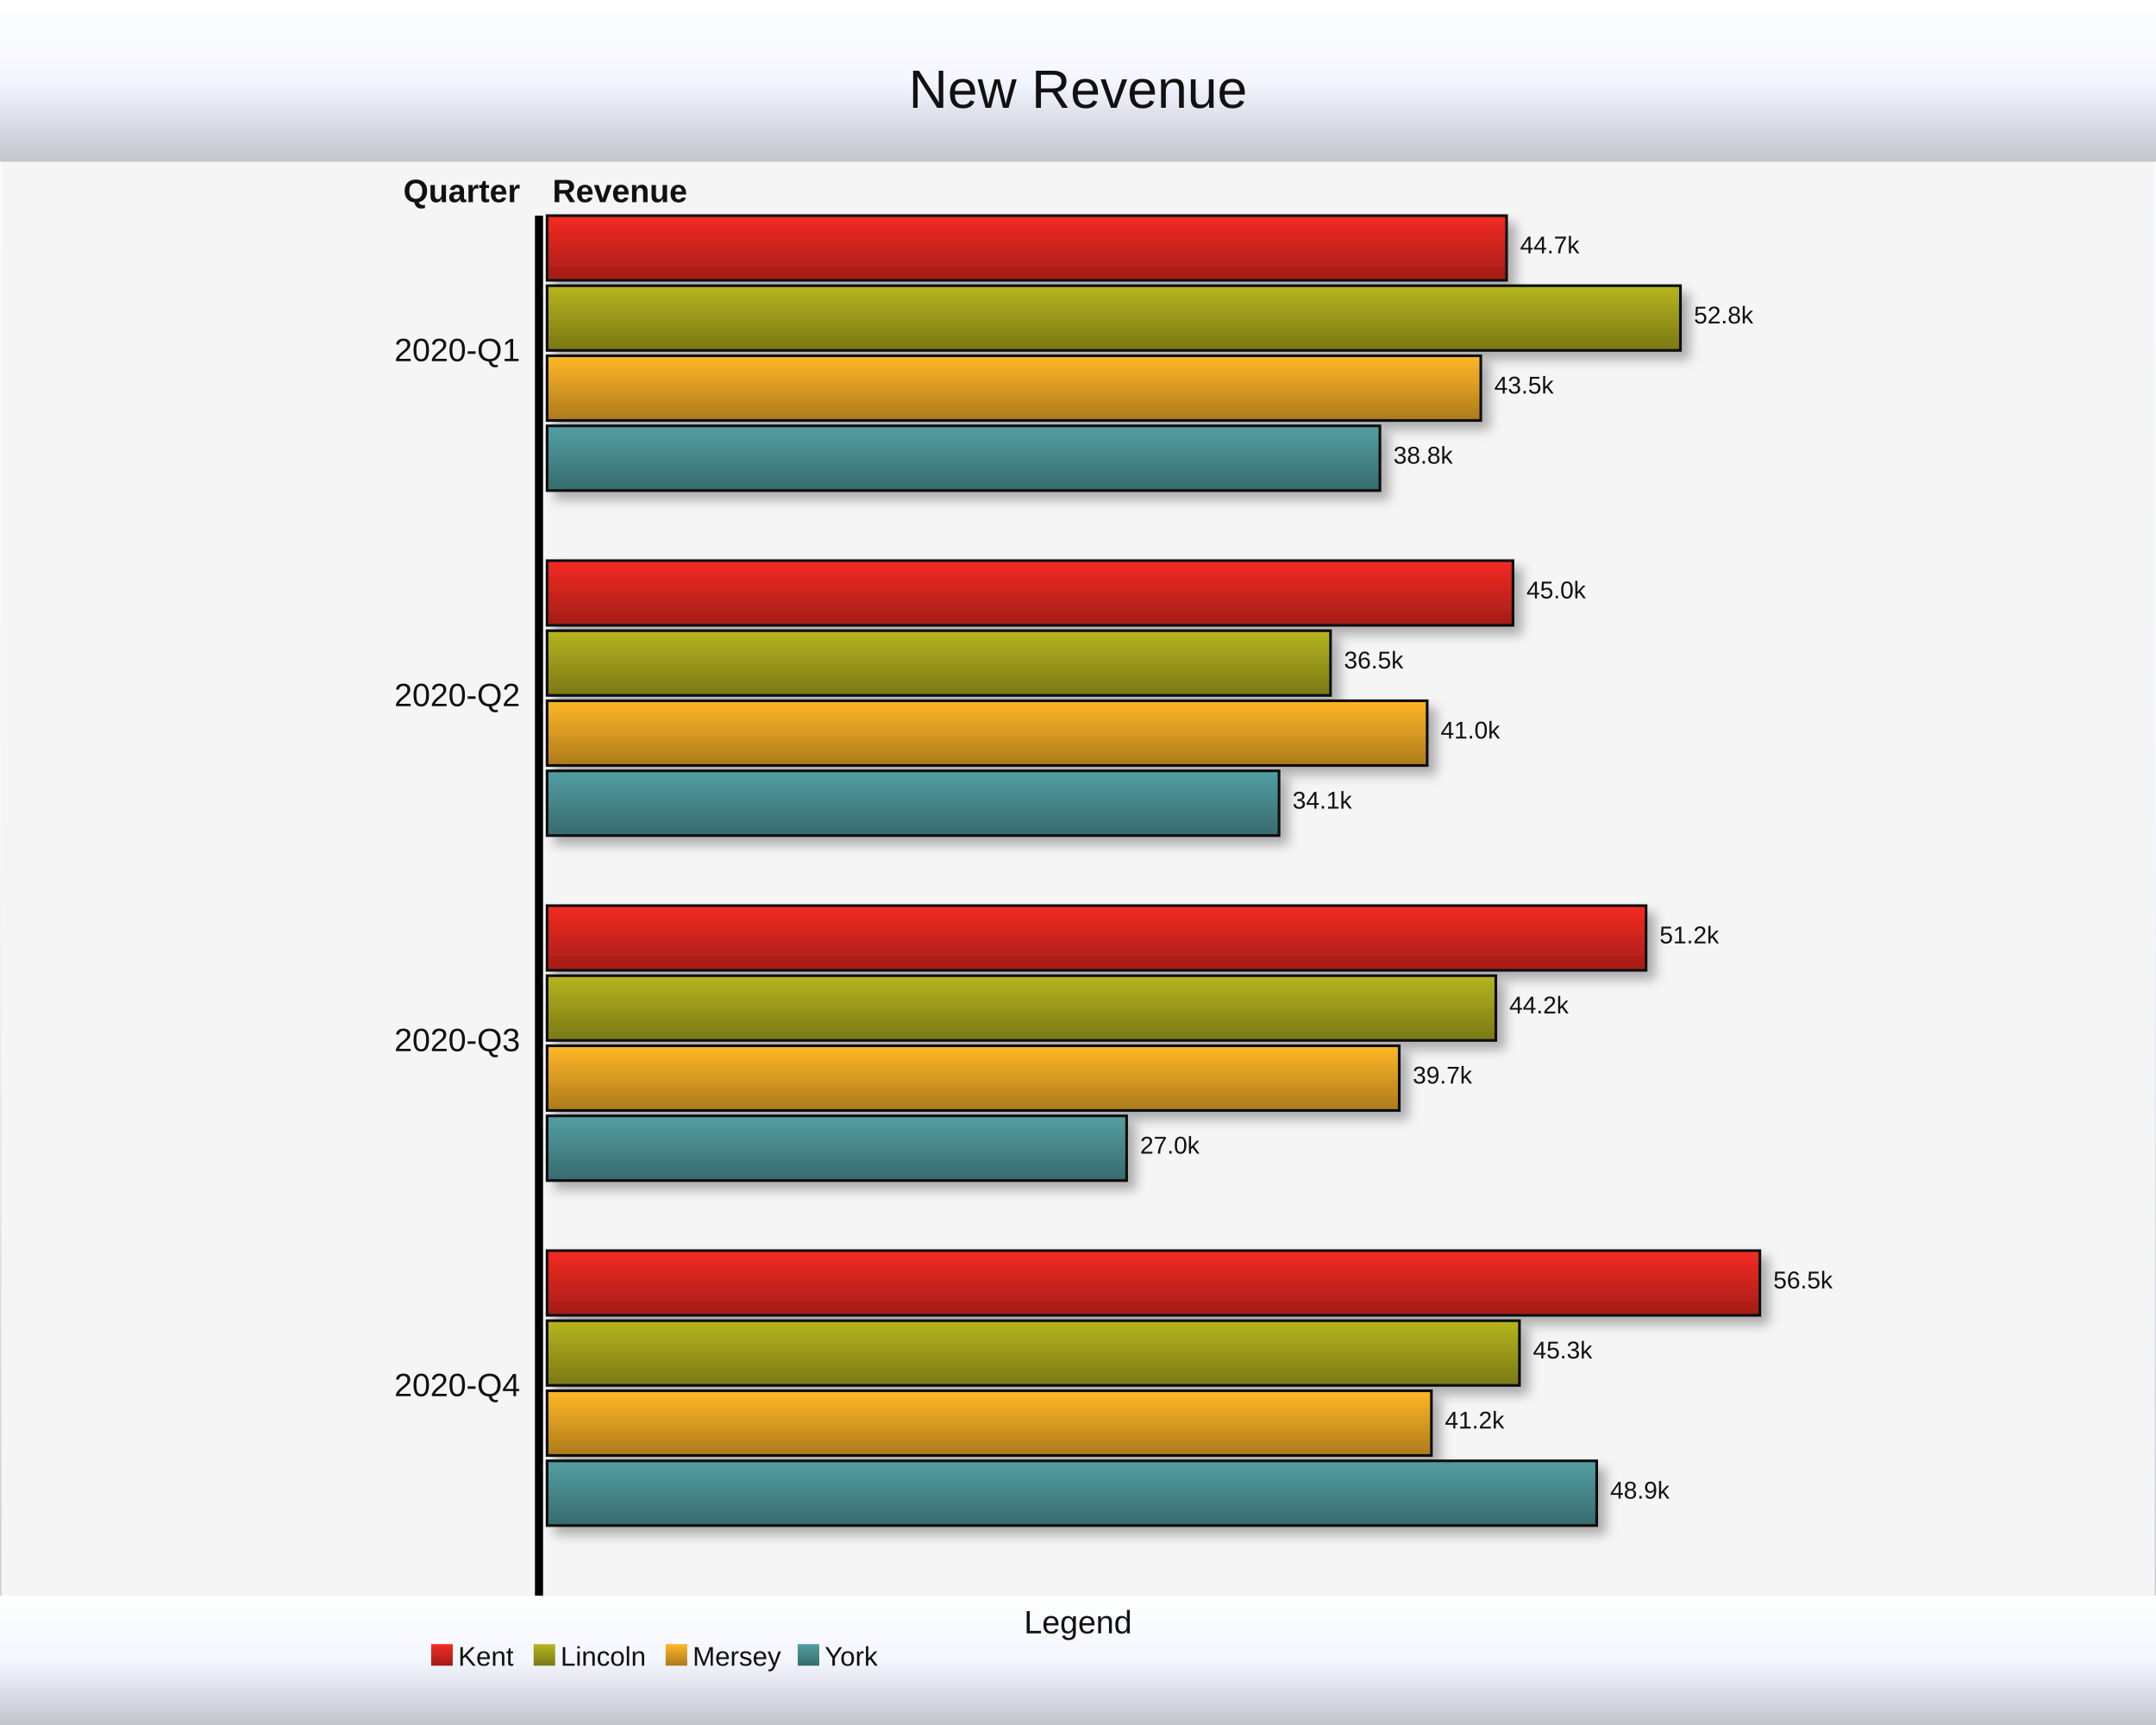
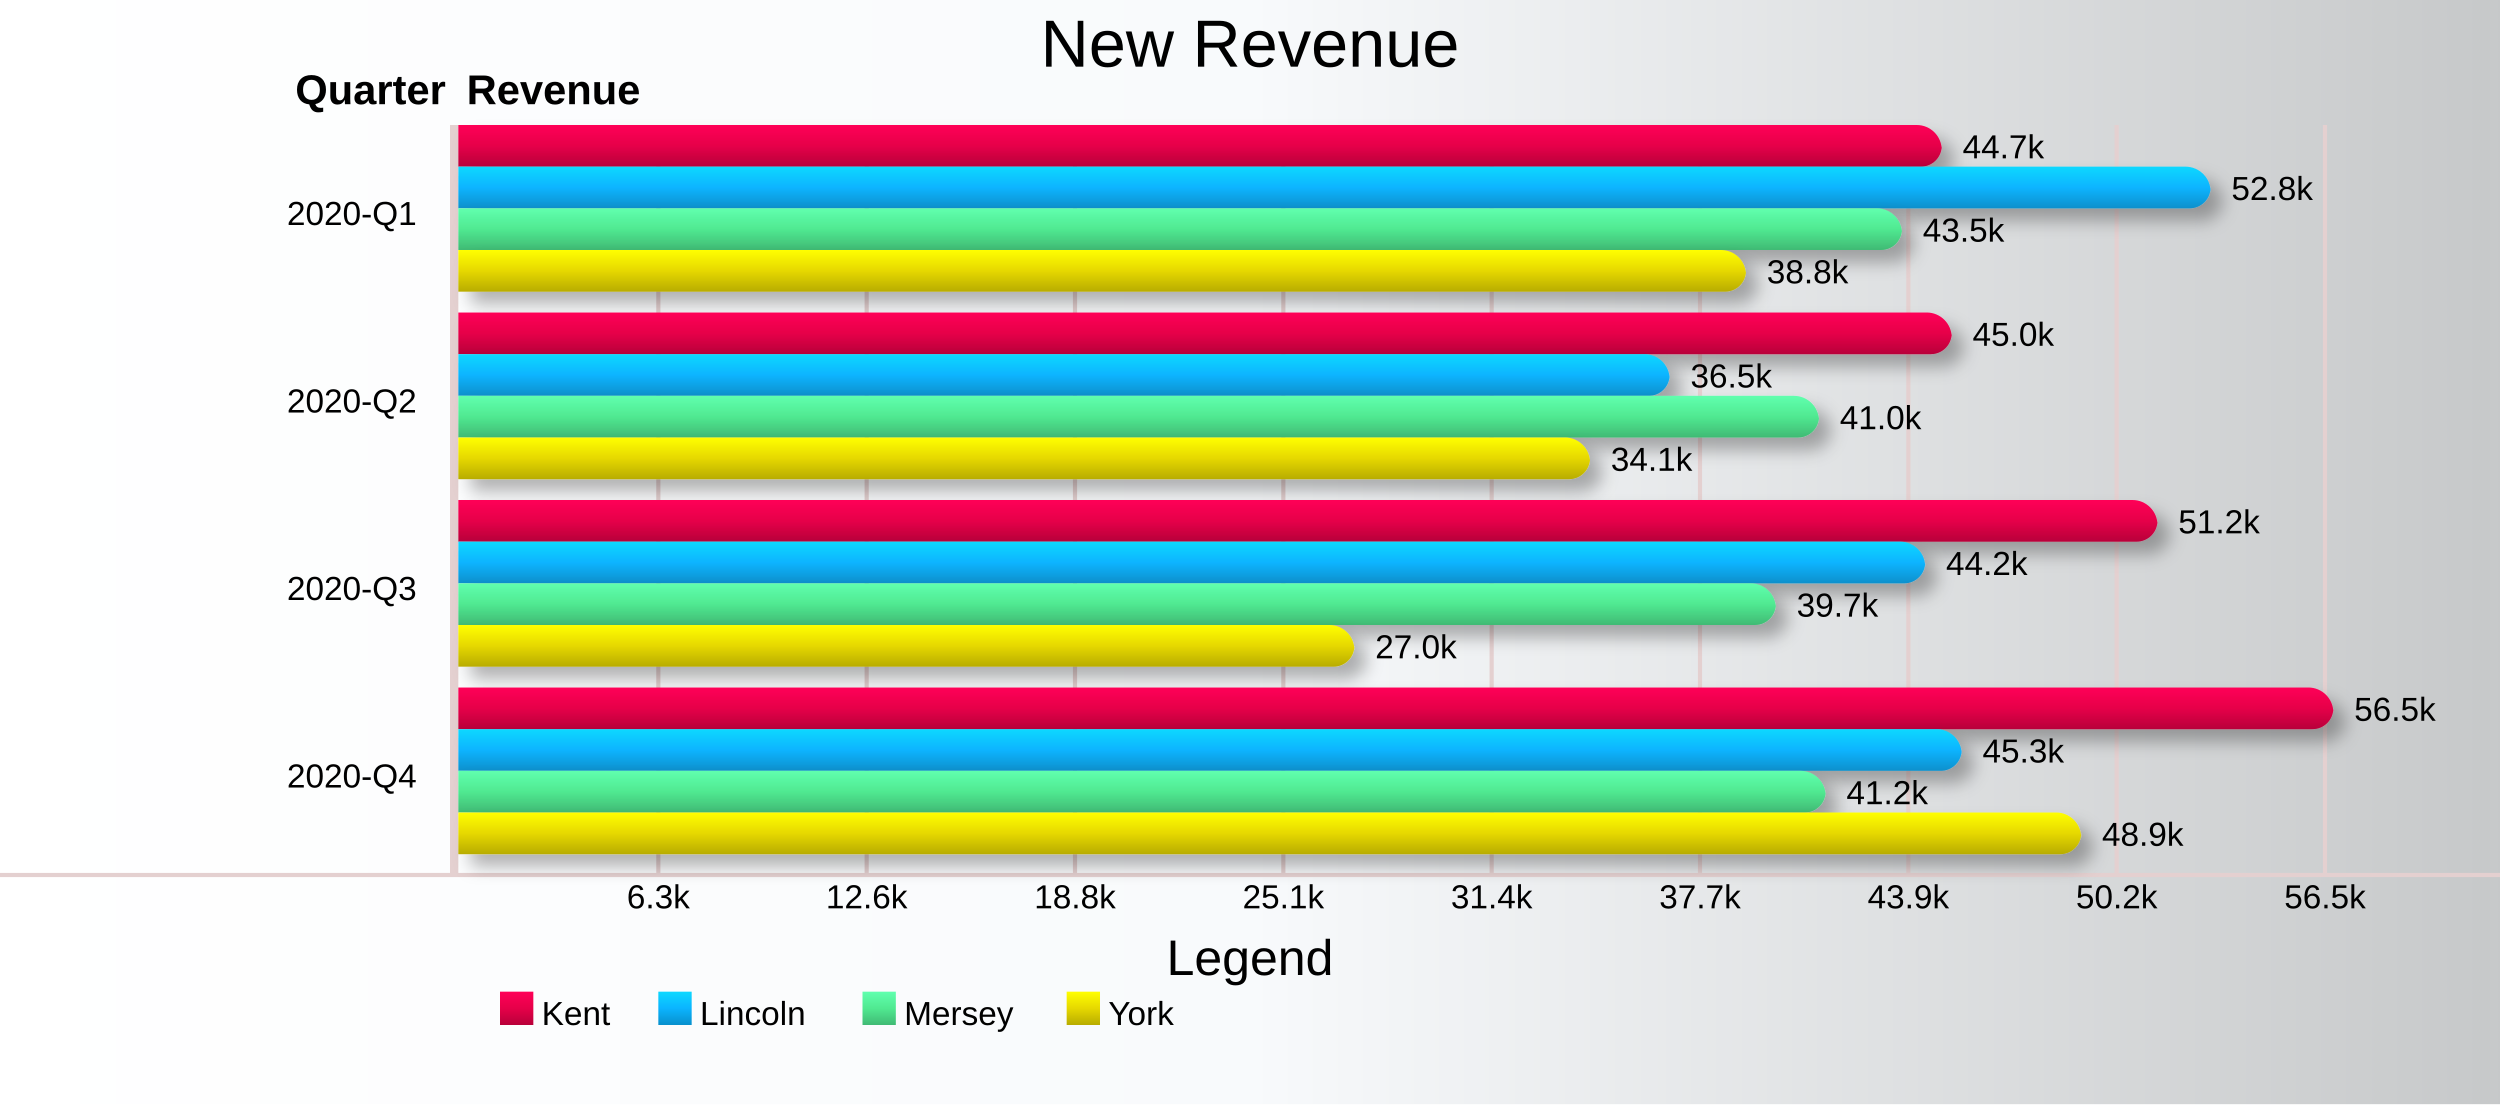
- <svg xmlns="http://www.w3.org/2000/svg" width="800" height="640.0" viewBox="0 0 800 640">
+ <svg xmlns="http://www.w3.org/2000/svg" width="600.0" height="265.0" viewBox="0 0 600.0 265.0" id="26b5023d-5ef6-4130-88b1-09b05ce703c8" zoomAndPan="magnify" preserveAspectRatio="none">
  <defs>
-     <linearGradient id="defColor_0" x2="0%" y2="100%">
-       <stop offset="0%" style="stop-color:#f42b22" />
-       <stop offset="50%" style="stop-color:#cc241d" />
-       <stop offset="100%" style="stop-color:#a31c17" />
+     <linearGradient id="condensedLite" x1="0%" y1="0%" x2="100%" y2="0%">
+       <stop class="stop1" offset="0%" stop-color="#ffffff" />
+       <stop class="stop2" offset="50%" stop-color="#F8FAFC" />
+       <stop class="stop3" offset="100%" stop-color="#c6c8c9" />
    </linearGradient>
-     <linearGradient id="defColor_1" x2="0%" y2="100%">
-       <stop offset="0%" style="stop-color:#b6b51f" />
-       <stop offset="50%" style="stop-color:#98971a" />
-       <stop offset="100%" style="stop-color:#797814" />
+     <linearGradient id="condensedDark" x1="0%" y1="0%" x2="100%" y2="0%">
+       <stop class="stop1" offset="0%" stop-color="#37084b" />
+       <stop class="stop2" offset="50%" stop-color="#2E073F" />
+       <stop class="stop3" offset="100%" stop-color="#240532" />
    </linearGradient>
-     <linearGradient id="defColor_2" x2="0%" y2="100%">
-       <stop offset="0%" style="stop-color:#ffb727" />
-       <stop offset="50%" style="stop-color:#d79921" />
-       <stop offset="100%" style="stop-color:#ac7a1a" />
+     <linearGradient id="svgGradientColor_0" x2="0%" y2="100%">
+       <stop offset="0%" style="stop-color:#ff0057" />
+       <stop offset="50%" style="stop-color:#e60049" />
+       <stop offset="100%" style="stop-color:#b8003a" />
    </linearGradient>
-     <linearGradient id="defColor_3" x2="0%" y2="100%">
-       <stop offset="0%" style="stop-color:#529fa3" />
-       <stop offset="50%" style="stop-color:#458588" />
-       <stop offset="100%" style="stop-color:#376a6c" />
+     <linearGradient id="svgGradientColor_1" x2="0%" y2="100%">
+       <stop offset="0%" style="stop-color:#0dd8ff" />
+       <stop offset="50%" style="stop-color:#0bb4ff" />
+       <stop offset="100%" style="stop-color:#0890cc" />
    </linearGradient>
-     <linearGradient id="defColor_4" x2="0%" y2="100%">
-       <stop offset="0%" style="stop-color:#d475a0" />
-       <stop offset="50%" style="stop-color:#b16286" />
-       <stop offset="100%" style="stop-color:#8d4e6b" />
+     <linearGradient id="svgGradientColor_2" x2="0%" y2="100%">
+       <stop offset="0%" style="stop-color:#60ffae" />
+       <stop offset="50%" style="stop-color:#50e991" />
+       <stop offset="100%" style="stop-color:#40ba74" />
    </linearGradient>
-     <linearGradient id="defColor_5" x2="0%" y2="100%">
-       <stop offset="0%" style="stop-color:#7cbc7f" />
-       <stop offset="50%" style="stop-color:#689d6a" />
-       <stop offset="100%" style="stop-color:#537d54" />
+     <linearGradient id="svgGradientColor_3" x2="0%" y2="100%">
+       <stop offset="0%" style="stop-color:#ffff00" />
+       <stop offset="50%" style="stop-color:#e6d800" />
+       <stop offset="100%" style="stop-color:#b8ac00" />
    </linearGradient>
-     <linearGradient id="defColor_6" x2="0%" y2="100%">
-       <stop offset="0%" style="stop-color:#c9940c" />
-       <stop offset="50%" style="stop-color:#a87c0a" />
-       <stop offset="100%" style="stop-color:#866308" />
-     </linearGradient>
-     <linearGradient id="defColor_7" x2="0%" y2="100%">
-       <stop offset="0%" style="stop-color:#af9d8b" />
-       <stop offset="50%" style="stop-color:#928374" />
-       <stop offset="100%" style="stop-color:#74685c" />
-     </linearGradient>
-     <linearGradient id="defColor_8" x2="0%" y2="100%">
-       <stop offset="0%" style="stop-color:#ff573e" />
-       <stop offset="50%" style="stop-color:#fb4934" />
-       <stop offset="100%" style="stop-color:#c83a29" />
-     </linearGradient>
-     <linearGradient id="defColor_9" x2="0%" y2="100%">
-       <stop offset="0%" style="stop-color:#dce02d" />
-       <stop offset="50%" style="stop-color:#b8bb26" />
-       <stop offset="100%" style="stop-color:#93951e" />
-     </linearGradient>
-     <linearGradient id="defColor_10" x2="0%" y2="100%">
-       <stop offset="0%" style="stop-color:#ffe238" />
-       <stop offset="50%" style="stop-color:#fabd2f" />
-       <stop offset="100%" style="stop-color:#c89725" />
-     </linearGradient>
-     <linearGradient id="defColor_11" x2="0%" y2="100%">
-       <stop offset="0%" style="stop-color:#222627" />
-       <stop offset="50%" style="stop-color:#1d2021" />
-       <stop offset="100%" style="stop-color:#17191a" />
-     </linearGradient>
-     <linearGradient id="defColor_12" x2="0%" y2="100%">
-       <stop offset="0%" style="stop-color:#444645" />
-       <stop offset="50%" style="stop-color:#393b3a" />
-       <stop offset="100%" style="stop-color:#2d2f2e" />
-     </linearGradient>
-     <linearGradient id="defColor_13" x2="0%" y2="100%">
-       <stop offset="0%" style="stop-color:#c6b6ba" />
-       <stop offset="50%" style="stop-color:#a5989b" />
-       <stop offset="100%" style="stop-color:#84797c" />
-     </linearGradient>
-     <linearGradient id="defColor_14" x2="0%" y2="100%">
-       <stop offset="0%" style="stop-color:#677079" />
-       <stop offset="50%" style="stop-color:#565e65" />
-       <stop offset="100%" style="stop-color:#444b50" />
-     </linearGradient>
-     <linearGradient id="defColor_15" x2="0%" y2="100%">
-       <stop offset="0%" style="stop-color:#ff6f10" />
-       <stop offset="50%" style="stop-color:#d65d0e" />
-       <stop offset="100%" style="stop-color:#ab4a0b" />
-     </linearGradient>
-     <linearGradient id="defColor_16" x2="0%" y2="100%">
-       <stop offset="0%" style="stop-color:#ffec55" />
-       <stop offset="50%" style="stop-color:#e7c547" />
-       <stop offset="100%" style="stop-color:#b89d38" />
-     </linearGradient>
-     <linearGradient id="defColor_17" x2="0%" y2="100%">
-       <stop offset="0%" style="stop-color:#98d6ff" />
-       <stop offset="50%" style="stop-color:#7fb3d5" />
-       <stop offset="100%" style="stop-color:#658faa" />
-     </linearGradient>
-     <linearGradient id="defColor_18" x2="0%" y2="100%">
-       <stop offset="0%" style="stop-color:#96ac31" />
-       <stop offset="50%" style="stop-color:#7d9029" />
-       <stop offset="100%" style="stop-color:#647320" />
-     </linearGradient>
-     <linearGradient id="defColor_19" x2="0%" y2="100%">
-       <stop offset="0%" style="stop-color:#d6afff" />
-       <stop offset="50%" style="stop-color:#b392f0" />
-       <stop offset="100%" style="stop-color:#8f74c0" />
-     </linearGradient>
-     <linearGradient id="defColor_20" x2="0%" y2="100%">
-       <stop offset="0%" style="stop-color:#64a9fe" />
-       <stop offset="50%" style="stop-color:#548dd4" />
-       <stop offset="100%" style="stop-color:#4370a9" />
-     </linearGradient>
-     <linearGradient id="defColor_21" x2="0%" y2="100%">
-       <stop offset="0%" style="stop-color:#ff7674" />
-       <stop offset="50%" style="stop-color:#ff6361" />
-       <stop offset="100%" style="stop-color:#cc4f4d" />
-     </linearGradient>
-     <linearGradient id="defColor_22" x2="0%" y2="100%">
-       <stop offset="0%" style="stop-color:#6ab6ff" />
-       <stop offset="50%" style="stop-color:#5998de" />
-       <stop offset="100%" style="stop-color:#4779b1" />
-     </linearGradient>
-     <linearGradient id="defColor_23" x2="0%" y2="100%">
-       <stop offset="0%" style="stop-color:#ffffee" />
-       <stop offset="50%" style="stop-color:#fbf1c7" />
-       <stop offset="100%" style="stop-color:#c8c09f" />
-     </linearGradient>
-     <linearGradient id="defColor_24" x2="0%" y2="100%">
-       <stop offset="0%" style="stop-color:#f42b22" />
-       <stop offset="50%" style="stop-color:#cc241d" />
-       <stop offset="100%" style="stop-color:#a31c17" />
-     </linearGradient>
-     <linearGradient id="defColor_25" x2="0%" y2="100%">
-       <stop offset="0%" style="stop-color:#529fa3" />
-       <stop offset="50%" style="stop-color:#458588" />
-       <stop offset="100%" style="stop-color:#376a6c" />
-     </linearGradient>
-     <linearGradient id="defColor_26" x2="0%" y2="100%">
-       <stop offset="0%" style="stop-color:#d475a0" />
-       <stop offset="50%" style="stop-color:#b16286" />
-       <stop offset="100%" style="stop-color:#8d4e6b" />
-     </linearGradient>
-     <linearGradient id="defColor_27" x2="0%" y2="100%">
-       <stop offset="0%" style="stop-color:#529fa3" />
-       <stop offset="50%" style="stop-color:#458588" />
-       <stop offset="100%" style="stop-color:#376a6c" />
-     </linearGradient>
-     <linearGradient id="defColor_28" x2="0%" y2="100%">
-       <stop offset="0%" style="stop-color:#d475a0" />
-       <stop offset="50%" style="stop-color:#b16286" />
-       <stop offset="100%" style="stop-color:#8d4e6b" />
-     </linearGradient>
-     <linearGradient id="defColor_29" x2="0%" y2="100%">
-       <stop offset="0%" style="stop-color:#087a90" />
-       <stop offset="50%" style="stop-color:#076678" />
-       <stop offset="100%" style="stop-color:#055160" />
-     </linearGradient>
-     <linearGradient id="defColor_30" x2="0%" y2="100%">
-       <stop offset="0%" style="stop-color:#ab4b87" />
-       <stop offset="50%" style="stop-color:#8f3f71" />
-       <stop offset="100%" style="stop-color:#72325a" />
-     </linearGradient>
-     <linearGradient id="defColor_31" x2="0%" y2="100%">
-       <stop offset="0%" style="stop-color:#7cbc7f" />
-       <stop offset="50%" style="stop-color:#689d6a" />
-       <stop offset="100%" style="stop-color:#537d54" />
-     </linearGradient>
-     <linearGradient id="defColor_32" x2="0%" y2="100%">
-       <stop offset="0%" style="stop-color:#ff573e" />
-       <stop offset="50%" style="stop-color:#fb4934" />
-       <stop offset="100%" style="stop-color:#c83a29" />
-     </linearGradient>
-     <linearGradient id="defColor_33" x2="0%" y2="100%">
-       <stop offset="0%" style="stop-color:#dce02d" />
-       <stop offset="50%" style="stop-color:#b8bb26" />
-       <stop offset="100%" style="stop-color:#93951e" />
-     </linearGradient>
-     <linearGradient id="defColor_34" x2="0%" y2="100%">
-       <stop offset="0%" style="stop-color:#ffe238" />
-       <stop offset="50%" style="stop-color:#fabd2f" />
-       <stop offset="100%" style="stop-color:#c89725" />
-     </linearGradient>
-     <linearGradient id="defColor_35" x2="0%" y2="100%">
-       <stop offset="0%" style="stop-color:#4f9369" />
-       <stop offset="50%" style="stop-color:#427b58" />
-       <stop offset="100%" style="stop-color:#346246" />
-     </linearGradient>
-     <linearGradient id="defColor_36" x2="0%" y2="100%">
-       <stop offset="0%" style="stop-color:#bc0007" />
-       <stop offset="50%" style="stop-color:#9d0006" />
-       <stop offset="100%" style="stop-color:#7d0004" />
-     </linearGradient>
-     <linearGradient id="defColor_37" x2="0%" y2="100%">
-       <stop offset="0%" style="stop-color:#c6b6ba" />
-       <stop offset="50%" style="stop-color:#a5989b" />
-       <stop offset="100%" style="stop-color:#84797c" />
-     </linearGradient>
-     <linearGradient id="defColor_38" x2="0%" y2="100%">
-       <stop offset="0%" style="stop-color:#d24503" />
-       <stop offset="50%" style="stop-color:#af3a03" />
-       <stop offset="100%" style="stop-color:#8c2e02" />
-     </linearGradient>
-     <linearGradient id="defColor_39" x2="0%" y2="100%">
-       <stop offset="0%" style="stop-color:#ffc700" />
-       <stop offset="50%" style="stop-color:#ffa600" />
-       <stop offset="100%" style="stop-color:#cc8400" />
-     </linearGradient>
-     <linearGradient id="defColor_40" x2="0%" y2="100%">
-       <stop offset="0%" style="stop-color:#caaeff" />
-       <stop offset="50%" style="stop-color:#a991f7" />
-       <stop offset="100%" style="stop-color:#8774c5" />
-     </linearGradient>
-     <linearGradient id="defColor_41" x2="0%" y2="100%">
-       <stop offset="0%" style="stop-color:#f042cd" />
-       <stop offset="50%" style="stop-color:#c837ab" />
-       <stop offset="100%" style="stop-color:#a02c88" />
-     </linearGradient>
-     <linearGradient id="defColor_42" x2="0%" y2="100%">
-       <stop offset="0%" style="stop-color:#ff5b48" />
-       <stop offset="50%" style="stop-color:#e74c3c" />
-       <stop offset="100%" style="stop-color:#b83c30" />
-     </linearGradient>
-     <linearGradient id="defColor_43" x2="0%" y2="100%">
-       <stop offset="0%" style="stop-color:#ffdbc3" />
-       <stop offset="50%" style="stop-color:#F7B7A3" />
-       <stop offset="100%" style="stop-color:#c59282" />
-     </linearGradient>
-     <linearGradient id="defColor_44" x2="0%" y2="100%">
-       <stop offset="0%" style="stop-color:#ff72a4" />
-       <stop offset="50%" style="stop-color:#EA5F89" />
-       <stop offset="100%" style="stop-color:#bb4c6d" />
-     </linearGradient>
-     <linearGradient id="defColor_45" x2="0%" y2="100%">
-       <stop offset="0%" style="stop-color:#ffeb7f" />
-       <stop offset="50%" style="stop-color:#e9c46a" />
-       <stop offset="100%" style="stop-color:#ba9c54" />
-     </linearGradient>
-     <linearGradient id="defColor_46" x2="0%" y2="100%">
-       <stop offset="0%" style="stop-color:#010070" />
-       <stop offset="50%" style="stop-color:#01005E" />
-       <stop offset="100%" style="stop-color:#00004b" />
-     </linearGradient>
-     <linearGradient id="defColor_47" x2="0%" y2="100%">
-       <stop offset="0%" style="stop-color:#282d93" />
-       <stop offset="50%" style="stop-color:#22267B" />
-       <stop offset="100%" style="stop-color:#1b1e62" />
-     </linearGradient>
-     <linearGradient id="defColor_48" x2="0%" y2="100%">
-       <stop offset="0%" style="stop-color:#3061a5" />
-       <stop offset="50%" style="stop-color:#28518A" />
-       <stop offset="100%" style="stop-color:#20406e" />
-     </linearGradient>
-     <linearGradient id="defColor_49" x2="0%" y2="100%">
-       <stop offset="0%" style="stop-color:#04a2bb" />
-       <stop offset="50%" style="stop-color:#04879C" />
-       <stop offset="100%" style="stop-color:#036c7c" />
-     </linearGradient>
-     <linearGradient id="defColor_50" x2="0%" y2="100%">
-       <stop offset="0%" style="stop-color:#ff4e4e" />
-       <stop offset="50%" style="stop-color:#f34141" />
-       <stop offset="100%" style="stop-color:#c23434" />
-     </linearGradient>
-     <linearGradient id="defColor_51" x2="0%" y2="100%">
-       <stop offset="0%" style="stop-color:#ff3155" />
-       <stop offset="50%" style="stop-color:#fc2947" />
-       <stop offset="100%" style="stop-color:#c92038" />
-     </linearGradient>
-     <linearGradient id="defColor_52" x2="0%" y2="100%">
-       <stop offset="0%" style="stop-color:#ff214e" />
-       <stop offset="50%" style="stop-color:#df1c41" />
-       <stop offset="100%" style="stop-color:#b21634" />
-     </linearGradient>
-     <linearGradient id="defColor_53" x2="0%" y2="100%">
-       <stop offset="0%" style="stop-color:#f64040" />
-       <stop offset="50%" style="stop-color:#cd3636" />
-       <stop offset="100%" style="stop-color:#a42b2b" />
-     </linearGradient>
-     <linearGradient id="defColor_54" x2="0%" y2="100%">
-       <stop offset="0%" style="stop-color:#004b6e" />
-       <stop offset="50%" style="stop-color:#003f5c" />
-       <stop offset="100%" style="stop-color:#003249" />
-     </linearGradient>
-     <linearGradient id="defColor_55" x2="0%" y2="100%">
-       <stop offset="0%" style="stop-color:#6960a9" />
-       <stop offset="50%" style="stop-color:#58508d" />
-       <stop offset="100%" style="stop-color:#464070" />
-     </linearGradient>
-     <linearGradient id="defColor_56" x2="0%" y2="100%">
-       <stop offset="0%" style="stop-color:#e160ac" />
-       <stop offset="50%" style="stop-color:#bc5090" />
-       <stop offset="100%" style="stop-color:#964073" />
-     </linearGradient>
-     <linearGradient id="defColor_57" x2="0%" y2="100%">
-       <stop offset="0%" style="stop-color:#ff7674" />
-       <stop offset="50%" style="stop-color:#ff6361" />
-       <stop offset="100%" style="stop-color:#cc4f4d" />
-     </linearGradient>
-     <linearGradient id="defColor_58" x2="0%" y2="100%">
-       <stop offset="0%" style="stop-color:#ffffff" />
-       <stop offset="50%" style="stop-color:#e0f0ea" />
-       <stop offset="100%" style="stop-color:#b3c0bb" />
-     </linearGradient>
-     <linearGradient id="defColor_59" x2="0%" y2="100%">
-       <stop offset="0%" style="stop-color:#b2cfe4" />
-       <stop offset="50%" style="stop-color:#95adbe" />
-       <stop offset="100%" style="stop-color:#778a98" />
-     </linearGradient>
-     <linearGradient id="defColor_60" x2="0%" y2="100%">
-       <stop offset="0%" style="stop-color:#685e96" />
-       <stop offset="50%" style="stop-color:#574f7d" />
-       <stop offset="100%" style="stop-color:#453f64" />
-     </linearGradient>
-     <linearGradient id="defColor_61" x2="0%" y2="100%">
-       <stop offset="0%" style="stop-color:#604579" />
-       <stop offset="50%" style="stop-color:#503a65" />
-       <stop offset="100%" style="stop-color:#402e50" />
-     </linearGradient>
-     <linearGradient id="defColor_62" x2="0%" y2="100%">
-       <stop offset="0%" style="stop-color:#48325c" />
-       <stop offset="50%" style="stop-color:#3c2a4d" />
-       <stop offset="100%" style="stop-color:#30213d" />
-     </linearGradient>
-     <linearGradient id="defColor_63" x2="0%" y2="100%">
-       <stop offset="0%" style="stop-color:#ffbb15" />
-       <stop offset="50%" style="stop-color:#f39c12" />
-       <stop offset="100%" style="stop-color:#c27c0e" />
-     </linearGradient>
-     <linearGradient id="defColor_64" x2="0%" y2="100%">
-       <stop offset="0%" style="stop-color:#fffff1" />
-       <stop offset="50%" style="stop-color:#FFF1C9" />
-       <stop offset="100%" style="stop-color:#ccc0a0" />
-     </linearGradient>
-     <linearGradient id="defColor_65" x2="0%" y2="100%">
-       <stop offset="0%" style="stop-color:#ffff73" />
-       <stop offset="50%" style="stop-color:#f6d860" />
-       <stop offset="100%" style="stop-color:#c4ac4c" />
-     </linearGradient>
-     <linearGradient id="defColor_66" x2="0%" y2="100%">
-       <stop offset="0%" style="stop-color:#42f6e4" />
-       <stop offset="50%" style="stop-color:#37cdbe" />
-       <stop offset="100%" style="stop-color:#2ca498" />
-     </linearGradient>
-     <linearGradient id="defColor_67" x2="0%" y2="100%">
-       <stop offset="0%" style="stop-color:#495161" />
-       <stop offset="50%" style="stop-color:#3d4451" />
-       <stop offset="100%" style="stop-color:#303640" />
-     </linearGradient>
-     <linearGradient id="defColor_68" x2="0%" y2="100%">
-       <stop offset="0%" style="stop-color:#7268ff" />
-       <stop offset="50%" style="stop-color:#5f57ff" />
-       <stop offset="100%" style="stop-color:#4c45cc" />
-     </linearGradient>
-     <linearGradient id="defColor_69" x2="0%" y2="100%">
-       <stop offset="0%" style="stop-color:#2c76ff" />
-       <stop offset="50%" style="stop-color:#2563eb" />
-       <stop offset="100%" style="stop-color:#1d4fbc" />
-     </linearGradient>
-     <linearGradient id="defColor_70" x2="0%" y2="100%">
-       <stop offset="0%" style="stop-color:#8757ed" />
-       <stop offset="50%" style="stop-color:#7149c6" />
-       <stop offset="100%" style="stop-color:#5a3a9e" />
-     </linearGradient>
-     <linearGradient id="defColor_71" x2="0%" y2="100%">
-       <stop offset="0%" style="stop-color:#9728f7" />
-       <stop offset="50%" style="stop-color:#7e22ce" />
-       <stop offset="100%" style="stop-color:#641ba4" />
-     </linearGradient>
-     <linearGradient id="defColor_72" x2="0%" y2="100%">
-       <stop offset="0%" style="stop-color:#ffff01" />
-       <stop offset="50%" style="stop-color:#f6ff01" />
-       <stop offset="100%" style="stop-color:#c4cc00" />
-     </linearGradient>
-     <linearGradient id="defColor_73" x2="0%" y2="100%">
-       <stop offset="0%" style="stop-color:#c7ff00" />
-       <stop offset="50%" style="stop-color:#a6ff00" />
-       <stop offset="100%" style="stop-color:#84cc00" />
-     </linearGradient>
-     <linearGradient id="defColor_74" x2="0%" y2="100%">
-       <stop offset="0%" style="stop-color:#ff6931" />
-       <stop offset="50%" style="stop-color:#fe5829" />
-       <stop offset="100%" style="stop-color:#cb4620" />
-     </linearGradient>
-     <linearGradient id="defColor_75" x2="0%" y2="100%">
-       <stop offset="0%" style="stop-color:#ff66e0" />
-       <stop offset="50%" style="stop-color:#ff55bb" />
-       <stop offset="100%" style="stop-color:#cc4495" />
-     </linearGradient>
-     <linearGradient id="defColor_76" x2="0%" y2="100%">
-       <stop offset="0%" style="stop-color:#0e4890" />
-       <stop offset="50%" style="stop-color:#0C3C78" />
-       <stop offset="100%" style="stop-color:#093060" />
-     </linearGradient>
-     <linearGradient id="defColor_77" x2="0%" y2="100%">
-       <stop offset="0%" style="stop-color:#76bbff" />
-       <stop offset="50%" style="stop-color:#639CD9" />
-       <stop offset="100%" style="stop-color:#4f7cad" />
-     </linearGradient>
-     <linearGradient id="defColor_78" x2="0%" y2="100%">
-       <stop offset="0%" style="stop-color:#6464ec" />
-       <stop offset="50%" style="stop-color:#5454C5" />
-       <stop offset="100%" style="stop-color:#43439d" />
-     </linearGradient>
-     <linearGradient id="defColor_79" x2="0%" y2="100%">
-       <stop offset="0%" style="stop-color:#729fff" />
-       <stop offset="50%" style="stop-color:#5F85DB" />
-       <stop offset="100%" style="stop-color:#4c6aaf" />
-     </linearGradient>
-     <linearGradient id="defColor_80" x2="0%" y2="100%">
-       <stop offset="0%" style="stop-color:#6881e1" />
-       <stop offset="50%" style="stop-color:#576CBC" />
-       <stop offset="100%" style="stop-color:#455696" />
-     </linearGradient>
-     <linearGradient id="defColor_81" x2="0%" y2="100%">
-       <stop offset="0%" style="stop-color:#1e4282" />
-       <stop offset="50%" style="stop-color:#19376D" />
-       <stop offset="100%" style="stop-color:#142c57" />
-     </linearGradient>
-     <linearGradient id="defColor_82" x2="0%" y2="100%">
-       <stop offset="0%" style="stop-color:#39247b" />
-       <stop offset="50%" style="stop-color:#301E67" />
-       <stop offset="100%" style="stop-color:#261852" />
-     </linearGradient>
-     <linearGradient id="defColor_83" x2="0%" y2="100%">
-       <stop offset="0%" style="stop-color:#3869f6" />
-       <stop offset="50%" style="stop-color:#2F58CD" />
-       <stop offset="100%" style="stop-color:#2546a4" />
-     </linearGradient>
-     <linearGradient id="defColor_84" x2="0%" y2="100%">
-       <stop offset="0%" style="stop-color:#82bdff" />
-       <stop offset="50%" style="stop-color:#6d9eeb" />
-       <stop offset="100%" style="stop-color:#577ebc" />
-     </linearGradient>
-     <linearGradient id="defColor_85" x2="0%" y2="100%">
-       <stop offset="0%" style="stop-color:#7692ae" />
-       <stop offset="50%" style="stop-color:#637a91" />
-       <stop offset="100%" style="stop-color:#4f6174" />
-     </linearGradient>
-     <linearGradient id="defColor_86" x2="0%" y2="100%">
-       <stop offset="0%" style="stop-color:#ba3aaf" />
-       <stop offset="50%" style="stop-color:#9B3192" />
-       <stop offset="100%" style="stop-color:#7c2774" />
-     </linearGradient>
-     <linearGradient id="defColor_87" x2="0%" y2="100%">
-       <stop offset="0%" style="stop-color:#681a97" />
-       <stop offset="50%" style="stop-color:#57167E" />
-       <stop offset="100%" style="stop-color:#451164" />
-     </linearGradient>
-     <linearGradient id="defColor_88" x2="0%" y2="100%">
-       <stop offset="0%" style="stop-color:#330d4b" />
-       <stop offset="50%" style="stop-color:#2B0B3F" />
-       <stop offset="100%" style="stop-color:#220832" />
-     </linearGradient>
-     <linearGradient id="defColor_89" x2="0%" y2="100%">
-       <stop offset="0%" style="stop-color:#3f3f3f" />
-       <stop offset="50%" style="stop-color:#353535" />
-       <stop offset="100%" style="stop-color:#2a2a2a" />
-     </linearGradient>
-     <linearGradient id="defColor_90" x2="0%" y2="100%">
-       <stop offset="0%" style="stop-color:#ff769e" />
-       <stop offset="50%" style="stop-color:#FF6384" />
-       <stop offset="100%" style="stop-color:#cc4f69" />
-     </linearGradient>
-     <linearGradient id="defColor_91" x2="0%" y2="100%">
-       <stop offset="0%" style="stop-color:#40c2ff" />
-       <stop offset="50%" style="stop-color:#36A2EB" />
-       <stop offset="100%" style="stop-color:#2b81bc" />
-     </linearGradient>
-     <linearGradient id="defColor_92" x2="0%" y2="100%">
-       <stop offset="0%" style="stop-color:#fff767" />
-       <stop offset="50%" style="stop-color:#FFCE56" />
-       <stop offset="100%" style="stop-color:#cca444" />
-     </linearGradient>
-     <linearGradient id="defColor_93" x2="0%" y2="100%">
-       <stop offset="0%" style="stop-color:#5ae6e6" />
-       <stop offset="50%" style="stop-color:#4BC0C0" />
-       <stop offset="100%" style="stop-color:#3c9999" />
-     </linearGradient>
-     <linearGradient id="defColor_94" x2="0%" y2="100%">
-       <stop offset="0%" style="stop-color:#b77aff" />
-       <stop offset="50%" style="stop-color:#9966FF" />
-       <stop offset="100%" style="stop-color:#7a51cc" />
-     </linearGradient>
-     <linearGradient id="defColor_95" x2="0%" y2="100%">
-       <stop offset="0%" style="stop-color:#ffbe4c" />
-       <stop offset="50%" style="stop-color:#FF9F40" />
-       <stop offset="100%" style="stop-color:#cc7f33" />
-     </linearGradient>
-     <linearGradient id="defColor_96" x2="0%" y2="100%">
-       <stop offset="0%" style="stop-color:#f1f3f8" />
-       <stop offset="50%" style="stop-color:#C9CBCF" />
-       <stop offset="100%" style="stop-color:#a0a2a5" />
-     </linearGradient>
-     <linearGradient id="defColor_97" x2="0%" y2="100%">
-       <stop offset="0%" style="stop-color:#37f487" />
-       <stop offset="50%" style="stop-color:#2ECC71" />
-       <stop offset="100%" style="stop-color:#24a35a" />
-     </linearGradient>
-     <linearGradient id="defColor_98" x2="0%" y2="100%">
-       <stop offset="0%" style="stop-color:#ff5b48" />
-       <stop offset="50%" style="stop-color:#E74C3C" />
-       <stop offset="100%" style="stop-color:#b83c30" />
-     </linearGradient>
-     <linearGradient id="defColor_99" x2="0%" y2="100%">
-       <stop offset="0%" style="stop-color:#3eb6ff" />
-       <stop offset="50%" style="stop-color:#3498DB" />
-       <stop offset="100%" style="stop-color:#2979af" />
-     </linearGradient>
-     <linearGradient id="backGrad_833d57ef-3d0d-4e9a-9f9c-dff0c354769d" x2="0%" y2="100%">
-       <stop offset="0%" style="stop-color:#ffffff" />
-       <stop offset="50%" style="stop-color:#F4F6FF" />
-       <stop offset="100%" style="stop-color:#c3c4cc" />
-     </linearGradient>
-     <linearGradient id="backGrad_dark_833d57ef-3d0d-4e9a-9f9c-dff0c354769d" x2="0%" y2="100%">
-       <stop offset="0%" style="stop-color:#253142" />
-       <stop offset="50%" style="stop-color:#1f2937" />
-       <stop offset="100%" style="stop-color:#18202c" />
-     </linearGradient>
-     <linearGradient id="linearGradient_c1a9e84f-6df0-49c0-96a1-7057fc4b4648" x2="0%" y2="100%">
-       <stop offset="0%" style="stop-color:#ffffff" />
-       <stop offset="50%" style="stop-color:#F4F6FF" />
-       <stop offset="100%" style="stop-color:#c3c4cc" />
-     </linearGradient>
-     <style>
-         .bar:hover {
-             filter: grayscale(100%) sepia(100%);
-         }
-         .bar:hover {
-             filter: grayscale(100%) sepia(100%);
-         }
-         .glass:after, .glass:before {
-             content: "";
-             display: block;
-             position: absolute
-         }
- 
-         .glass {
-             overflow: hidden;
-             color: #fff;
-             text-shadow: 0 1px 2px rgba(0, 0, 0, .7);
-             background-image: radial-gradient(circle at center, rgba(0, 167, 225, .25), rgba(0, 110, 149, .5));
-             box-shadow: 0 5px 10px rgba(0, 0, 0, .75), inset 0 0 0 2px rgba(0, 0, 0, .3), inset 0 -6px 6px -3px rgba(0, 129, 174, .2);
-             position: relative
-         }
- 
-         .glass:after {
-             background: rgba(0, 167, 225, .2);
-             z-index: 0;
-             height: 100%;
-             width: 100%;
-             top: 0;
-             left: 0;
-             backdrop-filter: blur(3px) saturate(400%);
-             -webkit-backdrop-filter: blur(3px) saturate(400%)
-         }
- 
-         .glass:before {
-             width: calc(100% - 4px);
-             height: 35px;
-             background-image: linear-gradient(rgba(255, 255, 255, .7), rgba(255, 255, 255, 0));
-             top: 2px;
-             left: 2px;
-             border-radius: 30px 30px 200px 200px;
-             opacity: .7
-         }
- 
-         .glass:hover {
-             text-shadow: 0 1px 2px rgba(0, 0, 0, .9)
-         }
- 
-         .glass:hover:before {
-             opacity: 1
-         }
- 
-         .glass:active {
-             text-shadow: 0 0 2px rgba(0, 0, 0, .9);
-             box-shadow: 0 3px 8px rgba(0, 0, 0, .75), inset 0 0 0 2px rgba(0, 0, 0, .3), inset 0 -6px 6px -3px rgba(0, 129, 174, .2)
-         }
- 
-         .glass:active:before {
-             height: 25px
-         }
-         .shadowed {
-             -webkit-filter: drop-shadow(3px 3px 2px rgba(0, 0, 0, .3));
-             filter: drop-shadow(3px 3px 2px rgba(0, 0, 0, .3));
-         }
-     </style>
+     <style type="text/css">.shadowed {-webkit-filter: drop-shadow(3px 3px 2px rgba(0, 0, 0, .3));filter: drop-shadow(3px 3px 2px rgba(0, 0, 0, .3));}.bar:hover {filter: grayscale(100%) sepia(100%);}</style>
  </defs>
-   <rect width="100%" height="100%" fill="#f5f5f5" stroke="url(#backGrad_833d57ef-3d0d-4e9a-9f9c-dff0c354769d)" />
-   <g>
-     <rect height="60" x="0" y="0" width="100%" fill="url(#backGrad_833d57ef-3d0d-4e9a-9f9c-dff0c354769d)" />
-     <text x="400" y="40" text-anchor="middle" style="fill: #111111; font-family: Arial; Helvetica; sans-serif; font-size:20px;">New Revenue
-     </text>
-   </g>
-   <line x1="200" x2="200" y1="80" y2="640" stroke="#000000" stroke-width="3" />
-   <g>
-     <text x="193" y="75" text-anchor="end" style="fill: #111111; font-family: Arial; Helvetica; sans-serif; font-size:12px; font-weight: bold;">Quarter</text>
-     <text x="205" y="75" text-anchor="start" style="fill: #111111; font-family: Arial; Helvetica; sans-serif; font-size:12px; font-weight: bold;">Revenue</text>
-   </g>
-   <g aria-label="2020-Q1" transform="translate(203,80)">
-     <text x="-10" y="54" text-anchor="end" style="fill: #111111; font-family: Arial; Helvetica; sans-serif; font-size:12px;">2020-Q1
- </text>
-     <rect class="glass bar shadowed" y="0" x="0.0" height="24" width="356.018" fill="url(#defColor_0)" style="stroke: #111111;" />
-     <text x="361.018" y="14" style="font-family: Arial,Helvetica, sans-serif; font-size:9px;; fill: #111111;">
-         44.7k
-     </text>
-     <rect class="glass bar shadowed" y="26" x="0.0" height="24" width="420.531" fill="url(#defColor_1)" style="stroke: #111111;" />
-     <text x="425.531" y="40" style="font-family: Arial,Helvetica, sans-serif; font-size:9px;; fill: #111111;">
-         52.8k
-     </text>
-     <rect class="glass bar shadowed" y="52" x="0.0" height="24" width="346.46" fill="url(#defColor_2)" style="stroke: #111111;" />
-     <text x="351.46" y="66" style="font-family: Arial,Helvetica, sans-serif; font-size:9px;; fill: #111111;">
-         43.5k
-     </text>
-     <rect class="glass bar shadowed" y="78" x="0.0" height="24" width="309.027" fill="url(#defColor_3)" style="stroke: #111111;" />
-     <text x="314.027" y="92" style="font-family: Arial,Helvetica, sans-serif; font-size:9px;; fill: #111111;">
-         38.8k
-     </text>
-   </g>
-   <g aria-label="2020-Q2" transform="translate(203,208)">
-     <text x="-10" y="54" text-anchor="end" style="fill: #111111; font-family: Arial; Helvetica; sans-serif; font-size:12px;">2020-Q2
- </text>
-     <rect class="glass bar shadowed" y="0" x="0.0" height="24" width="358.407" fill="url(#defColor_0)" style="stroke: #111111;" />
-     <text x="363.407" y="14" style="font-family: Arial,Helvetica, sans-serif; font-size:9px;; fill: #111111;">
-         45.0k
-     </text>
-     <rect class="glass bar shadowed" y="26" x="0.0" height="24" width="290.708" fill="url(#defColor_1)" style="stroke: #111111;" />
-     <text x="295.708" y="40" style="font-family: Arial,Helvetica, sans-serif; font-size:9px;; fill: #111111;">
-         36.5k
-     </text>
-     <rect class="glass bar shadowed" y="52" x="0.0" height="24" width="326.549" fill="url(#defColor_2)" style="stroke: #111111;" />
-     <text x="331.549" y="66" style="font-family: Arial,Helvetica, sans-serif; font-size:9px;; fill: #111111;">
-         41.0k
-     </text>
-     <rect class="glass bar shadowed" y="78" x="0.0" height="24" width="271.593" fill="url(#defColor_3)" style="stroke: #111111;" />
-     <text x="276.593" y="92" style="font-family: Arial,Helvetica, sans-serif; font-size:9px;; fill: #111111;">
-         34.1k
-     </text>
-   </g>
-   <g aria-label="2020-Q3" transform="translate(203,336)">
-     <text x="-10" y="54" text-anchor="end" style="fill: #111111; font-family: Arial; Helvetica; sans-serif; font-size:12px;">2020-Q3
- </text>
-     <rect class="glass bar shadowed" y="0" x="0.0" height="24" width="407.788" fill="url(#defColor_0)" style="stroke: #111111;" />
-     <text x="412.788" y="14" style="font-family: Arial,Helvetica, sans-serif; font-size:9px;; fill: #111111;">
-         51.2k
-     </text>
-     <rect class="glass bar shadowed" y="26" x="0.0" height="24" width="352.035" fill="url(#defColor_1)" style="stroke: #111111;" />
-     <text x="357.035" y="40" style="font-family: Arial,Helvetica, sans-serif; font-size:9px;; fill: #111111;">
-         44.2k
-     </text>
-     <rect class="glass bar shadowed" y="52" x="0.0" height="24" width="316.195" fill="url(#defColor_2)" style="stroke: #111111;" />
-     <text x="321.195" y="66" style="font-family: Arial,Helvetica, sans-serif; font-size:9px;; fill: #111111;">
-         39.7k
-     </text>
-     <rect class="glass bar shadowed" y="78" x="0.0" height="24" width="215.044" fill="url(#defColor_3)" style="stroke: #111111;" />
-     <text x="220.044" y="92" style="font-family: Arial,Helvetica, sans-serif; font-size:9px;; fill: #111111;">
-         27.0k
-     </text>
-   </g>
-   <g aria-label="2020-Q4" transform="translate(203,464)">
-     <text x="-10" y="54" text-anchor="end" style="fill: #111111; font-family: Arial; Helvetica; sans-serif; font-size:12px;">2020-Q4
- </text>
-     <rect class="glass bar shadowed" y="0" x="0.0" height="24" width="450.0" fill="url(#defColor_0)" style="stroke: #111111;" />
-     <text x="455.0" y="14" style="font-family: Arial,Helvetica, sans-serif; font-size:9px;; fill: #111111;">
-         56.5k
-     </text>
-     <rect class="glass bar shadowed" y="26" x="0.0" height="24" width="360.796" fill="url(#defColor_1)" style="stroke: #111111;" />
-     <text x="365.796" y="40" style="font-family: Arial,Helvetica, sans-serif; font-size:9px;; fill: #111111;">
-         45.3k
-     </text>
-     <rect class="glass bar shadowed" y="52" x="0.0" height="24" width="328.142" fill="url(#defColor_2)" style="stroke: #111111;" />
-     <text x="333.142" y="66" style="font-family: Arial,Helvetica, sans-serif; font-size:9px;; fill: #111111;">
-         41.2k
-     </text>
-     <rect class="glass bar shadowed" y="78" x="0.0" height="24" width="389.469" fill="url(#defColor_3)" style="stroke: #111111;" />
-     <text x="394.469" y="92" style="font-family: Arial,Helvetica, sans-serif; font-size:9px;; fill: #111111;">
-         48.9k
-     </text>
-   </g>
-   <g transform="translate(0, 592.0)">
-     <rect x="0" y="0" width="100%" height="48.0" fill="url(#backGrad_833d57ef-3d0d-4e9a-9f9c-dff0c354769d)" />
-     <text x="400" y="14" text-anchor="middle" style="font-family: Arial,Helvetica, sans-serif; fill: #111111; font-size:12px;">Legend</text>
-     <rect x="160.0" y="18" width="8" height="8" fill="url(#defColor_0)" />
-     <text x="170.0" y="26" style="font-family: Arial,Helvetica, sans-serif; fill: #111111; font-size:10px;">
-       <tspan x="170.0" dy="0">Kent</tspan>
-     </text>
-     <rect x="198.0" y="18" width="8" height="8" fill="url(#defColor_1)" />
-     <text x="208.0" y="26" style="font-family: Arial,Helvetica, sans-serif; fill: #111111; font-size:10px;">
-       <tspan x="208.0" dy="0">Lincoln</tspan>
-     </text>
-     <rect x="247.0" y="18" width="8" height="8" fill="url(#defColor_2)" />
-     <text x="257.0" y="26" style="font-family: Arial,Helvetica, sans-serif; fill: #111111; font-size:10px;">
-       <tspan x="257.0" dy="0">Mersey</tspan>
-     </text>
-     <rect x="296.0" y="18" width="8" height="8" fill="url(#defColor_3)" />
-     <text x="306.0" y="26" style="font-family: Arial,Helvetica, sans-serif; fill: #111111; font-size:10px;">
-       <tspan x="306.0" dy="0">York</tspan>
-     </text>
+   <g transform="scale(1.0)">
+     <rect width="100%" height="100%" fill="url(#condensedLite)" />
+     <text x="300.0" text-anchor="middle" y="16" style="font-size: 16px; fill: #000000; font-family: Arial, Helvetica, sans-serif;">New Revenue</text>
+     <line x1="109" x2="109" y1="30" y2="210.0" class="light-shadow" stroke-width="2" stroke="#E4D0D0" />
+     <line x1="158.0" x2="158.0" y1="30" y2="210.0" class="light-shadow" stroke-width="1" stroke="#E4D0D0" />
+     <text x="158.0" y="218.0" text-anchor="middle" style="font-size: 8px; fill: #000000; font-family: Arial, Helvetica, sans-serif;">6.3k</text>
+     <line x1="208.0" x2="208.0" y1="30" y2="210.0" class="light-shadow" stroke-width="1" stroke="#E4D0D0" />
+     <text x="208.0" y="218.0" text-anchor="middle" style="font-size: 8px; fill: #000000; font-family: Arial, Helvetica, sans-serif;">12.6k</text>
+     <line x1="258.0" x2="258.0" y1="30" y2="210.0" class="light-shadow" stroke-width="1" stroke="#E4D0D0" />
+     <text x="258.0" y="218.0" text-anchor="middle" style="font-size: 8px; fill: #000000; font-family: Arial, Helvetica, sans-serif;">18.8k</text>
+     <line x1="308.0" x2="308.0" y1="30" y2="210.0" class="light-shadow" stroke-width="1" stroke="#E4D0D0" />
+     <text x="308.0" y="218.0" text-anchor="middle" style="font-size: 8px; fill: #000000; font-family: Arial, Helvetica, sans-serif;">25.1k</text>
+     <line x1="358.0" x2="358.0" y1="30" y2="210.0" class="light-shadow" stroke-width="1" stroke="#E4D0D0" />
+     <text x="358.0" y="218.0" text-anchor="middle" style="font-size: 8px; fill: #000000; font-family: Arial, Helvetica, sans-serif;">31.4k</text>
+     <line x1="408.0" x2="408.0" y1="30" y2="210.0" class="light-shadow" stroke-width="1" stroke="#E4D0D0" />
+     <text x="408.0" y="218.0" text-anchor="middle" style="font-size: 8px; fill: #000000; font-family: Arial, Helvetica, sans-serif;">37.7k</text>
+     <line x1="458" x2="458" y1="30" y2="210.0" class="light-shadow" stroke-width="1" stroke="#E4D0D0" />
+     <text x="458" y="218.0" text-anchor="middle" style="font-size: 8px; fill: #000000; font-family: Arial, Helvetica, sans-serif;">43.9k</text>
+     <line x1="508.0" x2="508.0" y1="30" y2="210.0" class="light-shadow" stroke-width="1" stroke="#E4D0D0" />
+     <text x="508.0" y="218.0" text-anchor="middle" style="font-size: 8px; fill: #000000; font-family: Arial, Helvetica, sans-serif;">50.2k</text>
+     <line x1="558.0" x2="558.0" y1="30" y2="210.0" class="light-shadow" stroke-width="1" stroke="#E4D0D0" />
+     <text x="558.0" y="218.0" text-anchor="middle" style="font-size: 8px; fill: #000000; font-family: Arial, Helvetica, sans-serif;">56.5k</text>
+     <line x1="0" x2="600.0" y1="210.0" y2="210.0" class="light-shadow" stroke-width="1" stroke="#E4D0D0" />
+     <g>
+       <text x="107" y="25" text-anchor="end" style="fill: #000000; font-family: Arial; Helvetica; sans-serif; font-size:10px; font-weight: bold;">Quarter</text>
+       <text x="112" y="25" text-anchor="start" style="fill: #000000; font-family: Arial; Helvetica; sans-serif; font-size:10px; font-weight: bold;">Revenue</text>
+     </g>
+     <g transform="translate(100,20)">
+       <g transform="translate(0,0)">
+         <text x="0" y="34" text-anchor="end" style="fill: #000000; font-family: Arial; Helvetica; sans-serif; font-size:8px;">2020-Q1</text>
+         <g transform="translate(10, 10)">
+           <path d="M 0 0.0  A 0.0 0.0 0 0 1 0.0 0 L 350.018 0 A 6.0 6.0 0 0 1 356.018 6.0 L 356.018 5.0 A 5.0 5.0 0 0 1 351.018 10.0 L 0.0 10.0 A 0.0 0.0 0 0 1 0 10.0 Z" fill="url(#svgGradientColor_0)" class="bar shadowed" />
+           <text x="361.018" y="8" style="font-size: 8px; fill: #000000; font-family: Arial, Helvetica, sans-serif;">44.7k</text>
+         </g>
+         <g transform="translate(10, 20)">
+           <path d="M 0 0.0  A 0.0 0.0 0 0 1 0.0 0 L 414.531 0 A 6.0 6.0 0 0 1 420.531 6.0 L 420.531 5.0 A 5.0 5.0 0 0 1 415.531 10.0 L 0.0 10.0 A 0.0 0.0 0 0 1 0 10.0 Z" fill="url(#svgGradientColor_1)" class="bar shadowed" />
+           <text x="425.531" y="8" style="font-size: 8px; fill: #000000; font-family: Arial, Helvetica, sans-serif;">52.8k</text>
+         </g>
+         <g transform="translate(10, 30)">
+           <path d="M 0 0.0  A 0.0 0.0 0 0 1 0.0 0 L 340.46 0 A 6.0 6.0 0 0 1 346.46 6.0 L 346.46 5.0 A 5.0 5.0 0 0 1 341.46 10.0 L 0.0 10.0 A 0.0 0.0 0 0 1 0 10.0 Z" fill="url(#svgGradientColor_2)" class="bar shadowed" />
+           <text x="351.46" y="8" style="font-size: 8px; fill: #000000; font-family: Arial, Helvetica, sans-serif;">43.5k</text>
+         </g>
+         <g transform="translate(10, 40)">
+           <path d="M 0 0.0  A 0.0 0.0 0 0 1 0.0 0 L 303.027 0 A 6.0 6.0 0 0 1 309.027 6.0 L 309.027 5.0 A 5.0 5.0 0 0 1 304.027 10.0 L 0.0 10.0 A 0.0 0.0 0 0 1 0 10.0 Z" fill="url(#svgGradientColor_3)" class="bar shadowed" />
+           <text x="314.027" y="8" style="font-size: 8px; fill: #000000; font-family: Arial, Helvetica, sans-serif;">38.8k</text>
+         </g>
+       </g>
+       <g transform="translate(0,45)">
+         <text x="0" y="34" text-anchor="end" style="fill: #000000; font-family: Arial; Helvetica; sans-serif; font-size:8px;">2020-Q2</text>
+         <g transform="translate(10, 10)">
+           <path d="M 0 0.0  A 0.0 0.0 0 0 1 0.0 0 L 352.407 0 A 6.0 6.0 0 0 1 358.407 6.0 L 358.407 5.0 A 5.0 5.0 0 0 1 353.407 10.0 L 0.0 10.0 A 0.0 0.0 0 0 1 0 10.0 Z" fill="url(#svgGradientColor_0)" class="bar shadowed" />
+           <text x="363.407" y="8" style="font-size: 8px; fill: #000000; font-family: Arial, Helvetica, sans-serif;">45.0k</text>
+         </g>
+         <g transform="translate(10, 20)">
+           <path d="M 0 0.0  A 0.0 0.0 0 0 1 0.0 0 L 284.708 0 A 6.0 6.0 0 0 1 290.708 6.0 L 290.708 5.0 A 5.0 5.0 0 0 1 285.708 10.0 L 0.0 10.0 A 0.0 0.0 0 0 1 0 10.0 Z" fill="url(#svgGradientColor_1)" class="bar shadowed" />
+           <text x="295.708" y="8" style="font-size: 8px; fill: #000000; font-family: Arial, Helvetica, sans-serif;">36.5k</text>
+         </g>
+         <g transform="translate(10, 30)">
+           <path d="M 0 0.0  A 0.0 0.0 0 0 1 0.0 0 L 320.549 0 A 6.0 6.0 0 0 1 326.549 6.0 L 326.549 5.0 A 5.0 5.0 0 0 1 321.549 10.0 L 0.0 10.0 A 0.0 0.0 0 0 1 0 10.0 Z" fill="url(#svgGradientColor_2)" class="bar shadowed" />
+           <text x="331.549" y="8" style="font-size: 8px; fill: #000000; font-family: Arial, Helvetica, sans-serif;">41.0k</text>
+         </g>
+         <g transform="translate(10, 40)">
+           <path d="M 0 0.0  A 0.0 0.0 0 0 1 0.0 0 L 265.593 0 A 6.0 6.0 0 0 1 271.593 6.0 L 271.593 5.0 A 5.0 5.0 0 0 1 266.593 10.0 L 0.0 10.0 A 0.0 0.0 0 0 1 0 10.0 Z" fill="url(#svgGradientColor_3)" class="bar shadowed" />
+           <text x="276.593" y="8" style="font-size: 8px; fill: #000000; font-family: Arial, Helvetica, sans-serif;">34.1k</text>
+         </g>
+       </g>
+       <g transform="translate(0,90)">
+         <text x="0" y="34" text-anchor="end" style="fill: #000000; font-family: Arial; Helvetica; sans-serif; font-size:8px;">2020-Q3</text>
+         <g transform="translate(10, 10)">
+           <path d="M 0 0.0  A 0.0 0.0 0 0 1 0.0 0 L 401.788 0 A 6.0 6.0 0 0 1 407.788 6.0 L 407.788 5.0 A 5.0 5.0 0 0 1 402.788 10.0 L 0.0 10.0 A 0.0 0.0 0 0 1 0 10.0 Z" fill="url(#svgGradientColor_0)" class="bar shadowed" />
+           <text x="412.788" y="8" style="font-size: 8px; fill: #000000; font-family: Arial, Helvetica, sans-serif;">51.2k</text>
+         </g>
+         <g transform="translate(10, 20)">
+           <path d="M 0 0.0  A 0.0 0.0 0 0 1 0.0 0 L 346.035 0 A 6.0 6.0 0 0 1 352.035 6.0 L 352.035 5.0 A 5.0 5.0 0 0 1 347.035 10.0 L 0.0 10.0 A 0.0 0.0 0 0 1 0 10.0 Z" fill="url(#svgGradientColor_1)" class="bar shadowed" />
+           <text x="357.035" y="8" style="font-size: 8px; fill: #000000; font-family: Arial, Helvetica, sans-serif;">44.2k</text>
+         </g>
+         <g transform="translate(10, 30)">
+           <path d="M 0 0.0  A 0.0 0.0 0 0 1 0.0 0 L 310.195 0 A 6.0 6.0 0 0 1 316.195 6.0 L 316.195 5.0 A 5.0 5.0 0 0 1 311.195 10.0 L 0.0 10.0 A 0.0 0.0 0 0 1 0 10.0 Z" fill="url(#svgGradientColor_2)" class="bar shadowed" />
+           <text x="321.195" y="8" style="font-size: 8px; fill: #000000; font-family: Arial, Helvetica, sans-serif;">39.7k</text>
+         </g>
+         <g transform="translate(10, 40)">
+           <path d="M 0 0.0  A 0.0 0.0 0 0 1 0.0 0 L 209.044 0 A 6.0 6.0 0 0 1 215.044 6.0 L 215.044 5.0 A 5.0 5.0 0 0 1 210.044 10.0 L 0.0 10.0 A 0.0 0.0 0 0 1 0 10.0 Z" fill="url(#svgGradientColor_3)" class="bar shadowed" />
+           <text x="220.044" y="8" style="font-size: 8px; fill: #000000; font-family: Arial, Helvetica, sans-serif;">27.0k</text>
+         </g>
+       </g>
+       <g transform="translate(0,135)">
+         <text x="0" y="34" text-anchor="end" style="fill: #000000; font-family: Arial; Helvetica; sans-serif; font-size:8px;">2020-Q4</text>
+         <g transform="translate(10, 10)">
+           <path d="M 0 0.0  A 0.0 0.0 0 0 1 0.0 0 L 444.0 0 A 6.0 6.0 0 0 1 450.0 6.0 L 450.0 5.0 A 5.0 5.0 0 0 1 445.0 10.0 L 0.0 10.0 A 0.0 0.0 0 0 1 0 10.0 Z" fill="url(#svgGradientColor_0)" class="bar shadowed" />
+           <text x="455.0" y="8" style="font-size: 8px; fill: #000000; font-family: Arial, Helvetica, sans-serif;">56.5k</text>
+         </g>
+         <g transform="translate(10, 20)">
+           <path d="M 0 0.0  A 0.0 0.0 0 0 1 0.0 0 L 354.796 0 A 6.0 6.0 0 0 1 360.796 6.0 L 360.796 5.0 A 5.0 5.0 0 0 1 355.796 10.0 L 0.0 10.0 A 0.0 0.0 0 0 1 0 10.0 Z" fill="url(#svgGradientColor_1)" class="bar shadowed" />
+           <text x="365.796" y="8" style="font-size: 8px; fill: #000000; font-family: Arial, Helvetica, sans-serif;">45.3k</text>
+         </g>
+         <g transform="translate(10, 30)">
+           <path d="M 0 0.0  A 0.0 0.0 0 0 1 0.0 0 L 322.142 0 A 6.0 6.0 0 0 1 328.142 6.0 L 328.142 5.0 A 5.0 5.0 0 0 1 323.142 10.0 L 0.0 10.0 A 0.0 0.0 0 0 1 0 10.0 Z" fill="url(#svgGradientColor_2)" class="bar shadowed" />
+           <text x="333.142" y="8" style="font-size: 8px; fill: #000000; font-family: Arial, Helvetica, sans-serif;">41.2k</text>
+         </g>
+         <g transform="translate(10, 40)">
+           <path d="M 0 0.0  A 0.0 0.0 0 0 1 0.0 0 L 383.469 0 A 6.0 6.0 0 0 1 389.469 6.0 L 389.469 5.0 A 5.0 5.0 0 0 1 384.469 10.0 L 0.0 10.0 A 0.0 0.0 0 0 1 0 10.0 Z" fill="url(#svgGradientColor_3)" class="bar shadowed" />
+           <text x="394.469" y="8" style="font-size: 8px; fill: #000000; font-family: Arial, Helvetica, sans-serif;">48.9k</text>
+         </g>
+       </g>
+     </g>
+     <g transform="translate(0, 220.0)">
+       <text x="300.0" y="14" text-anchor="middle" style="font-family: Arial,Helvetica, sans-serif; fill: #000000; font-size:12px;">Legend</text>
+       <rect x="120.0" y="18" width="8" height="8" fill="url(#svgGradientColor_0)" />
+       <text x="130.0" y="26" style="font-family: Arial,Helvetica, sans-serif; fill: #000000; font-size:8px;">
+         <tspan x="130.0" dy="0">Kent</tspan>
+       </text>
+       <rect x="158.0" y="18" width="8" height="8" fill="url(#svgGradientColor_1)" />
+       <text x="168.0" y="26" style="font-family: Arial,Helvetica, sans-serif; fill: #000000; font-size:8px;">
+         <tspan x="168.0" dy="0">Lincoln</tspan>
+       </text>
+       <rect x="207.0" y="18" width="8" height="8" fill="url(#svgGradientColor_2)" />
+       <text x="217.0" y="26" style="font-family: Arial,Helvetica, sans-serif; fill: #000000; font-size:8px;">
+         <tspan x="217.0" dy="0">Mersey</tspan>
+       </text>
+       <rect x="256.0" y="18" width="8" height="8" fill="url(#svgGradientColor_3)" />
+       <text x="266.0" y="26" style="font-family: Arial,Helvetica, sans-serif; fill: #000000; font-size:8px;">
+         <tspan x="266.0" dy="0">York</tspan>
+       </text>
+     </g>
  </g>
</svg>
